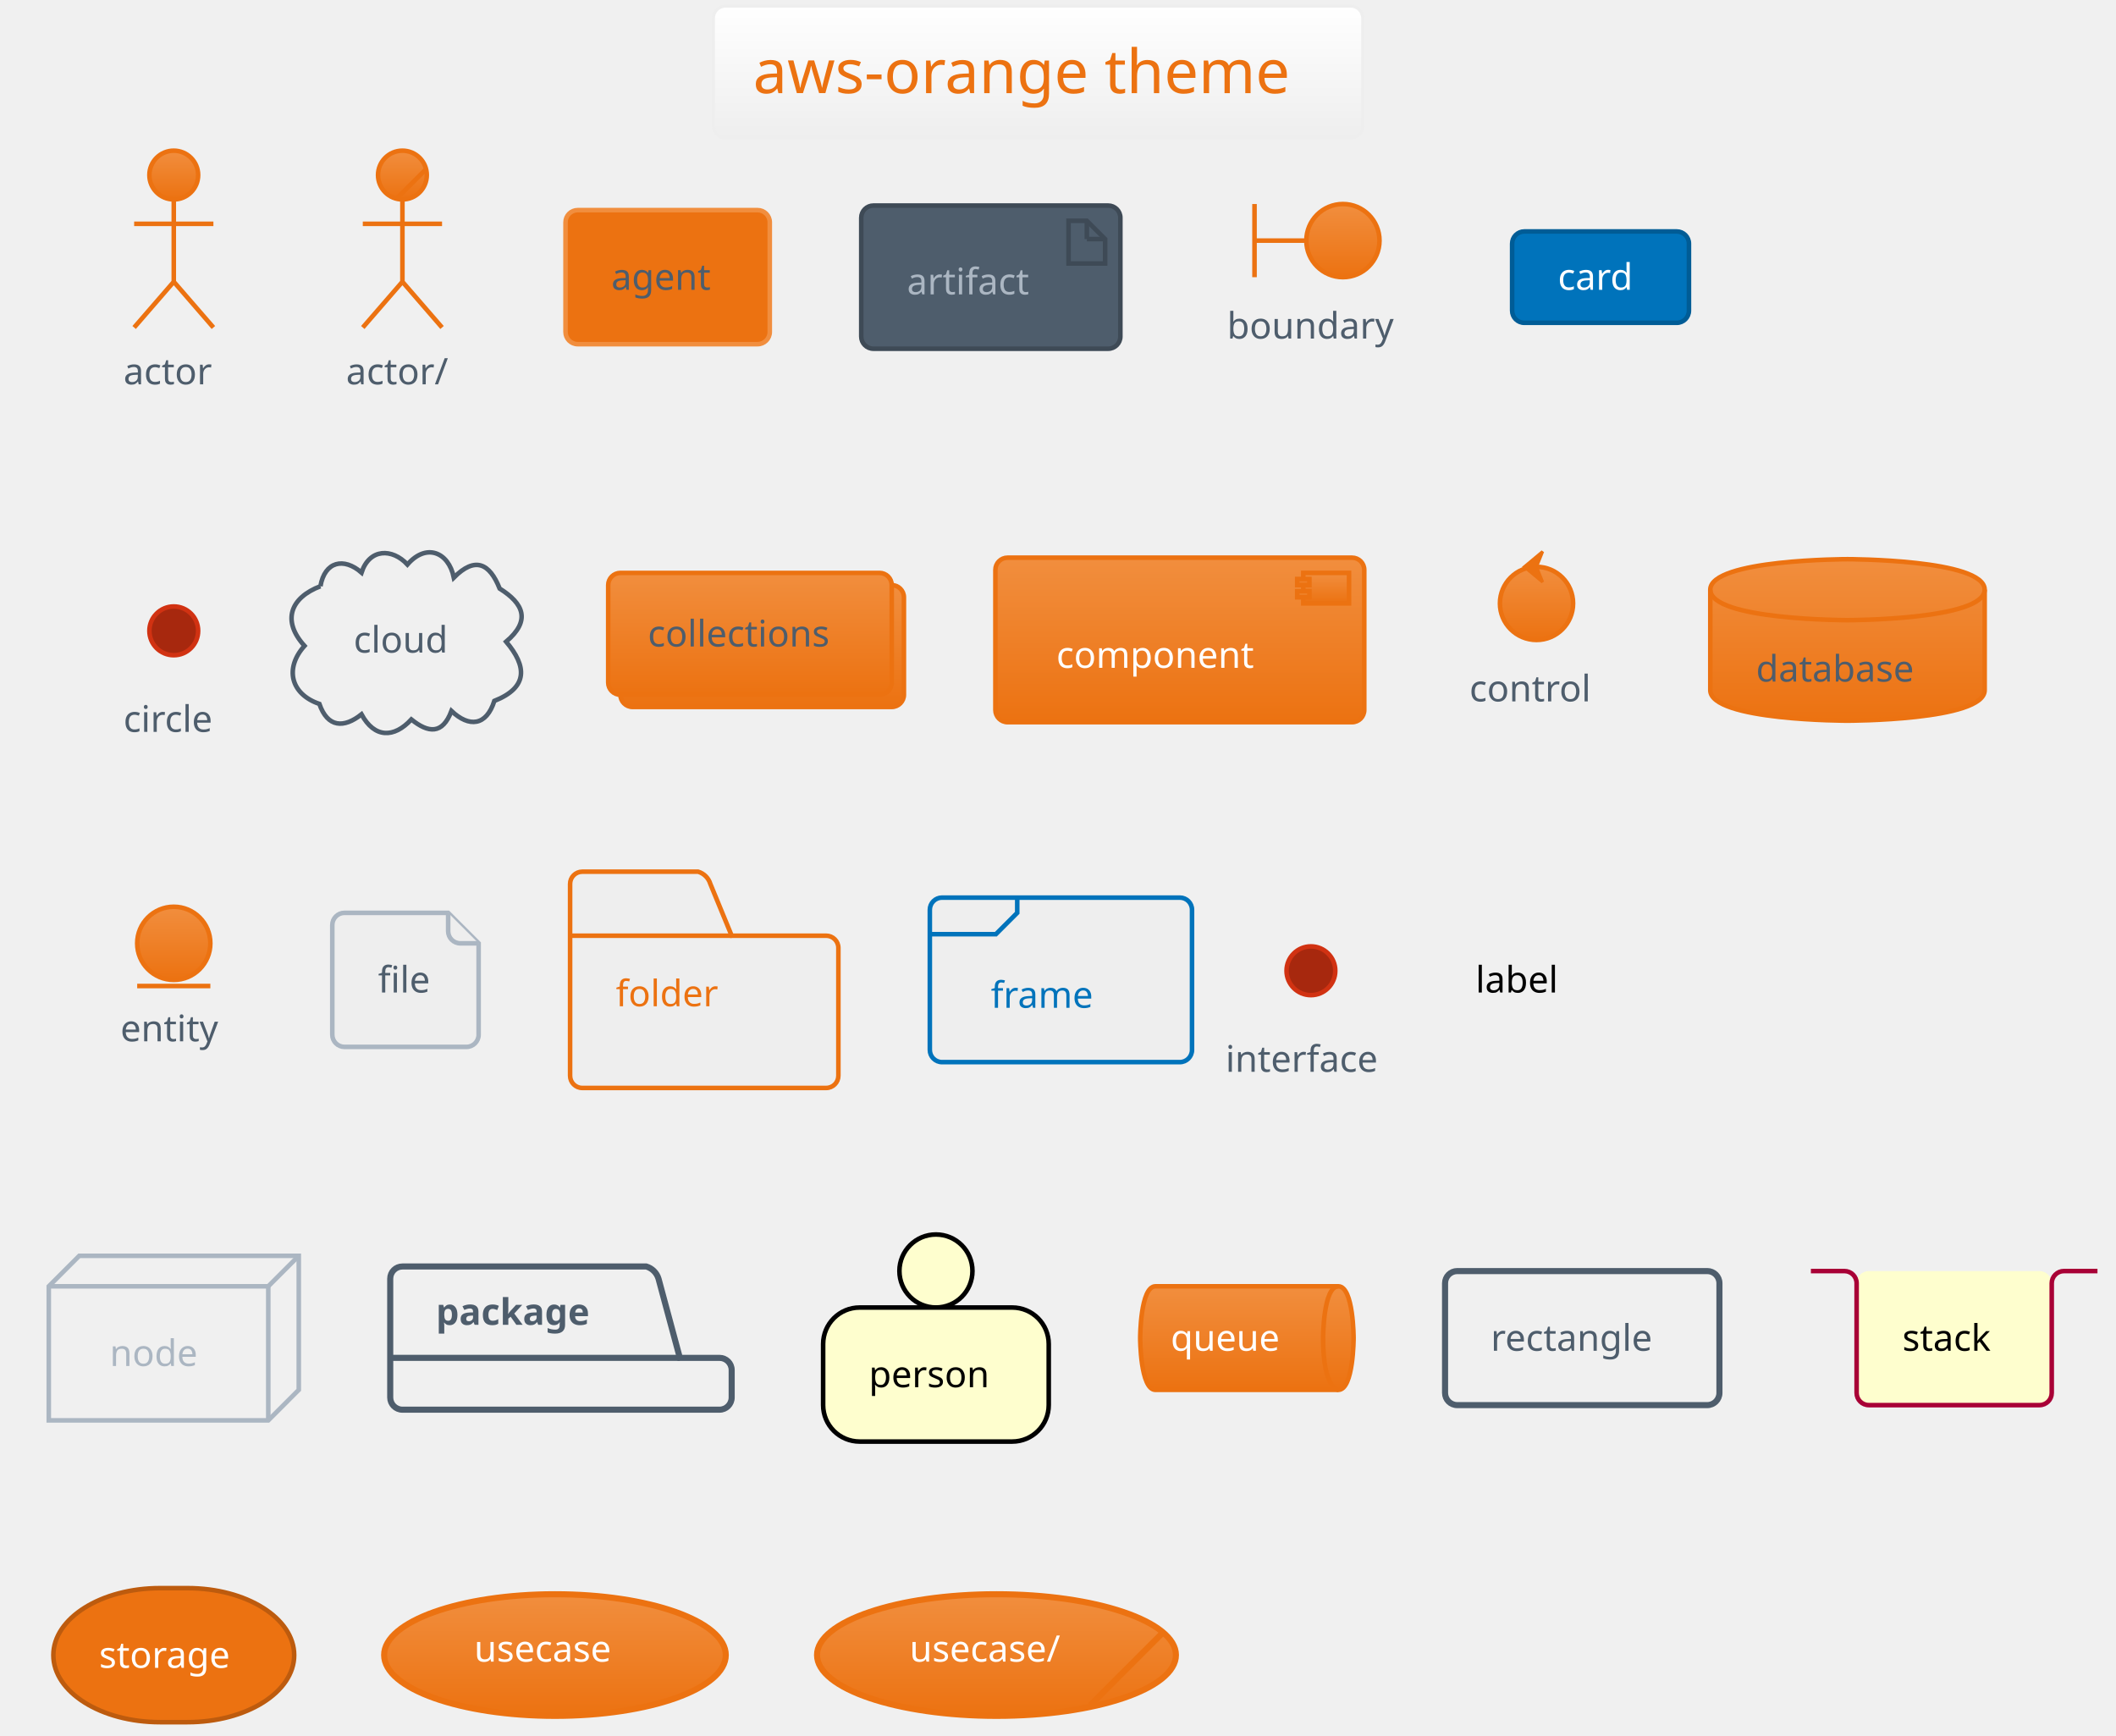
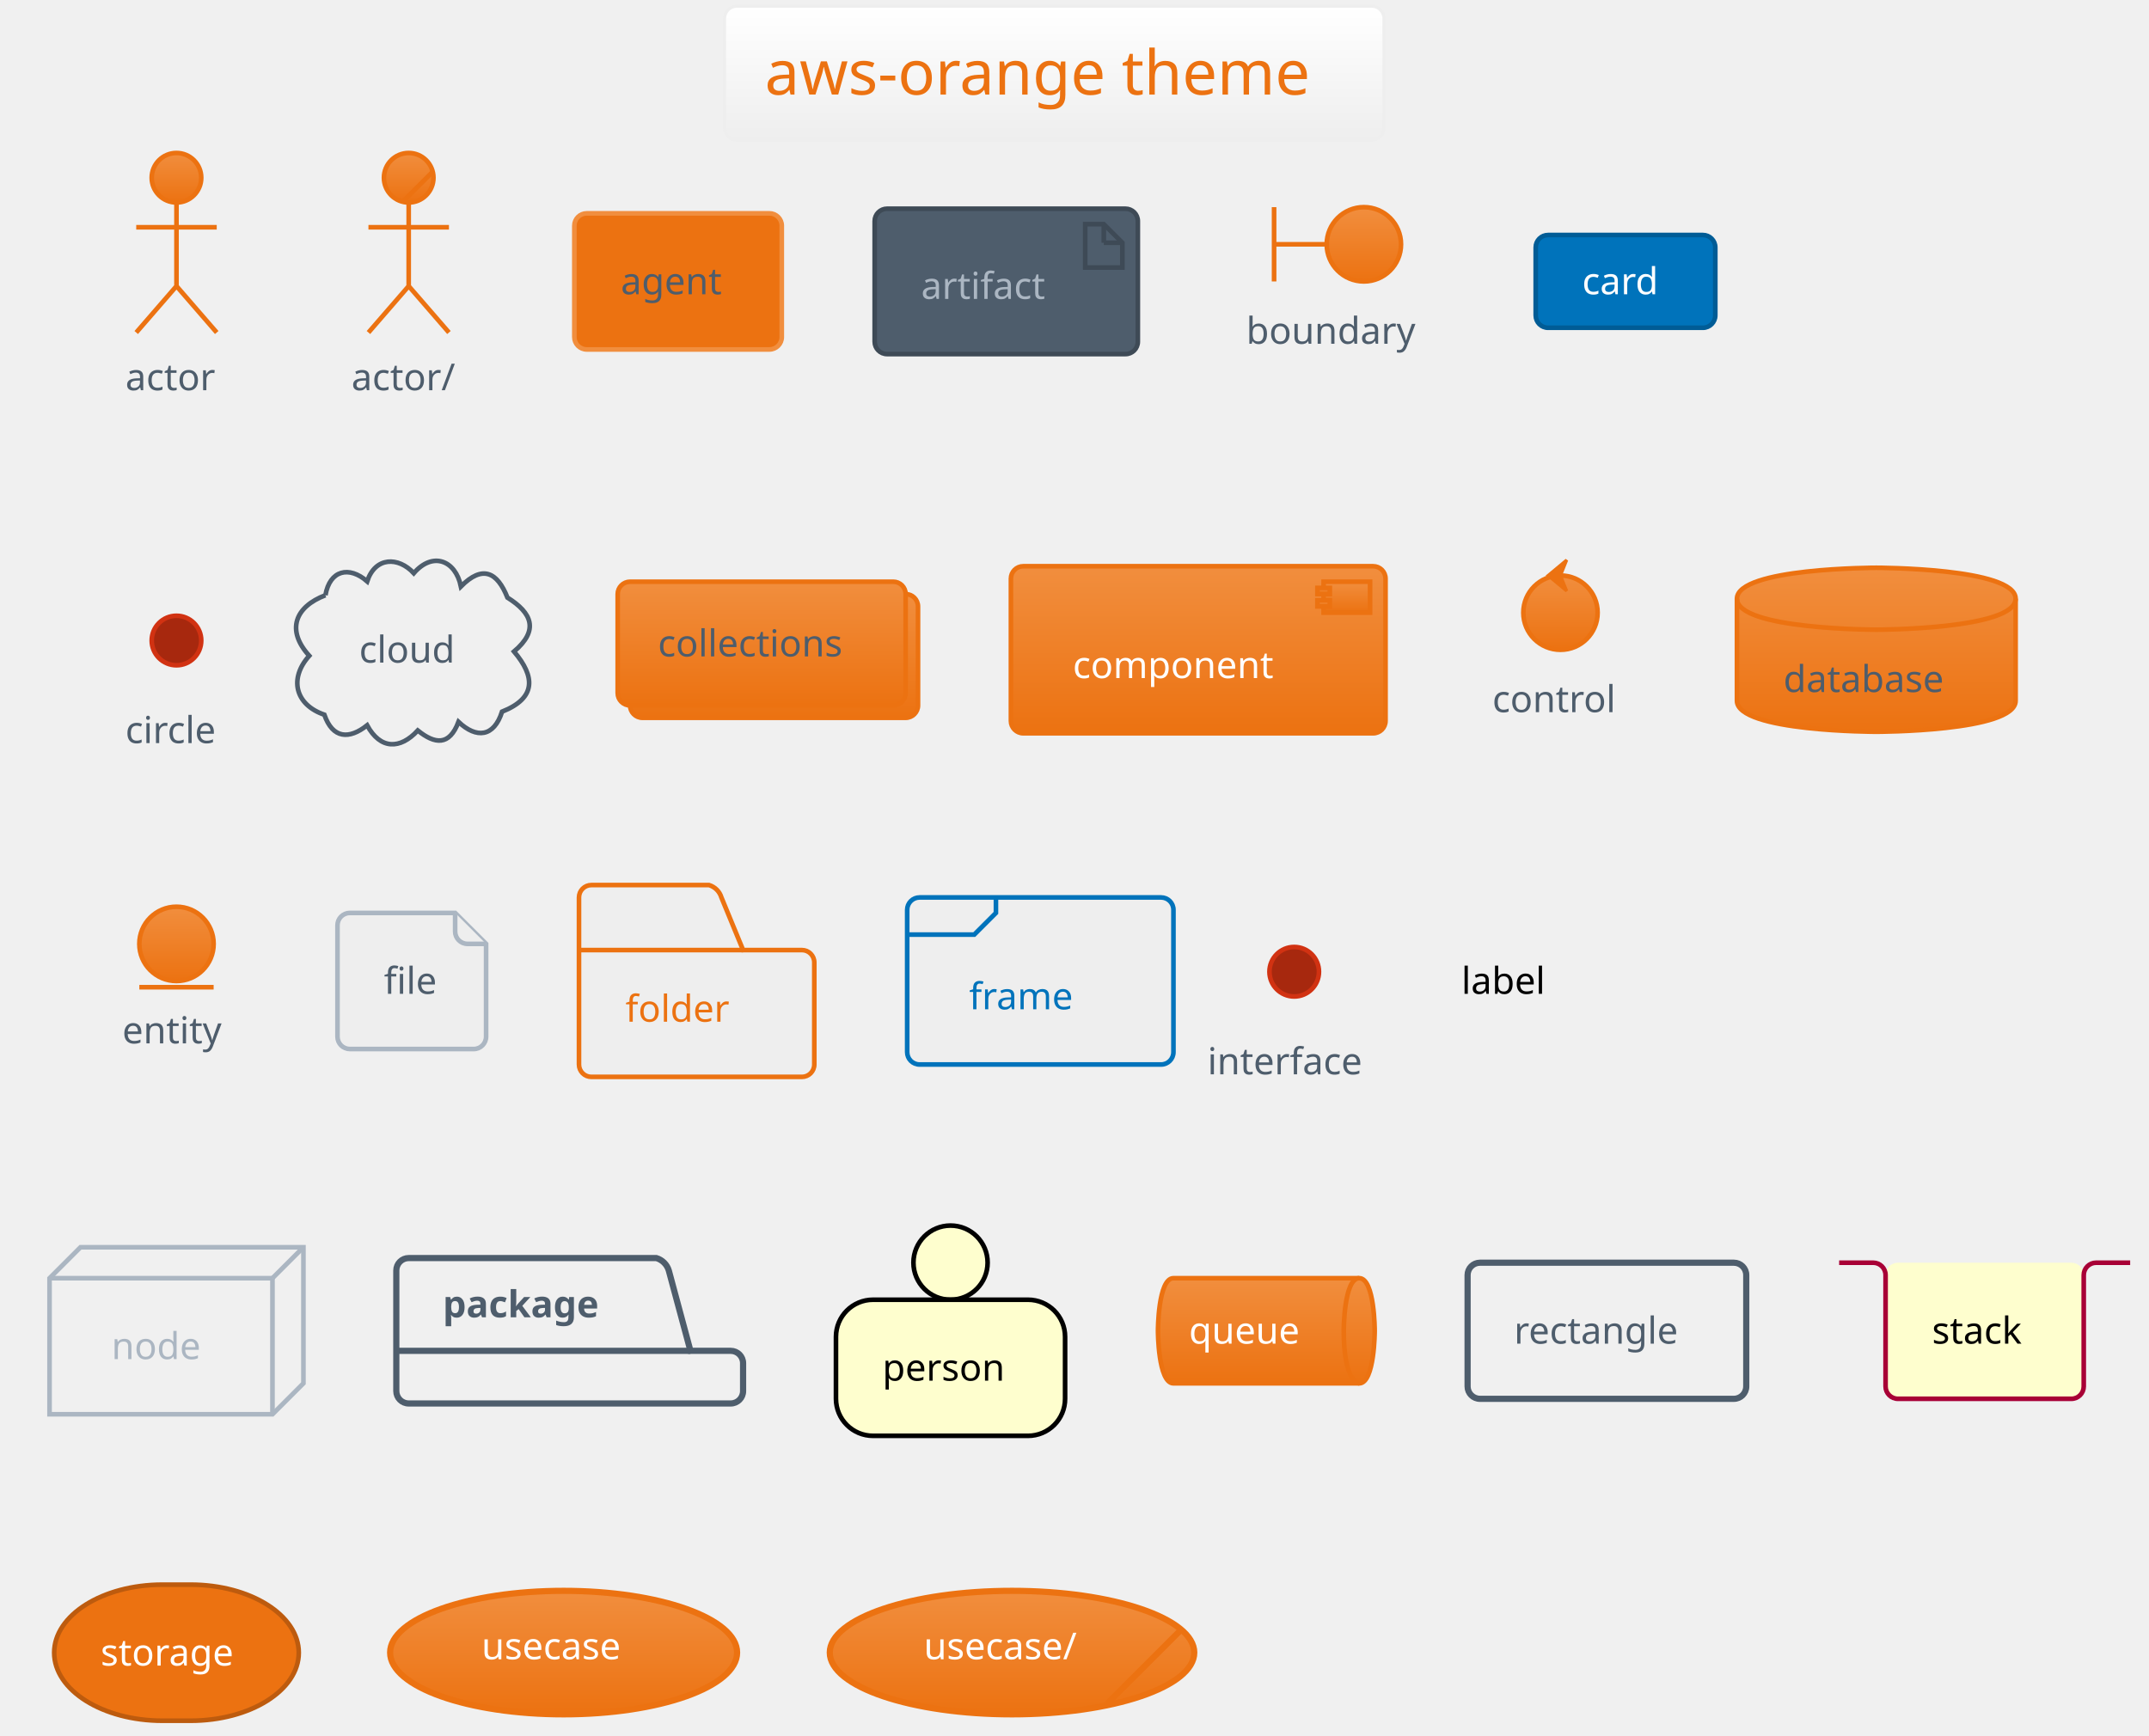
- <svg xmlns="http://www.w3.org/2000/svg" contentScriptType="application/ecmascript" contentStyleType="text/css" height="593.75px" preserveAspectRatio="none" style="width:723px;height:593px;background:#00000000;" version="1.1" viewBox="0 0 723 593" width="723.958px" zoomAndPan="magnify">
+ <svg xmlns="http://www.w3.org/2000/svg" contentScriptType="application/ecmascript" contentStyleType="text/css" height="584.375px" preserveAspectRatio="none" style="width:723px;height:584px;background:#00000000;" version="1.1" viewBox="0 0 723 584" width="723.958px" zoomAndPan="magnify">
  <defs>
    <linearGradient id="g1oqc5bnkniatj0" x1="50%" x2="50%" y1="0%" y2="100%">
      <stop offset="0%" stop-color="#FFFFFF" />
      <stop offset="100%" stop-color="#EEEEEE" />
    </linearGradient>
    <linearGradient id="g1oqc5bnkniatj1" x1="50%" x2="50%" y1="0%" y2="100%">
      <stop offset="0%" stop-color="#F18E3E" />
      <stop offset="100%" stop-color="#EC7211" />
    </linearGradient>
  </defs>
  <g>
    <rect fill="url(#g1oqc5bnkniatj0)" height="45.085" rx="4.167" ry="4.167" style="stroke:#EEEEEE;stroke-width:1.042;" width="221.875" x="243.75" y="2.083" />
    <text fill="#EC7211" font-family="Verdana" font-size="20.833" lengthAdjust="spacing" textLength="194.792" x="257.292" y="31.838">aws-orange theme</text>
    <ellipse cx="59.375" cy="59.812" fill="url(#g1oqc5bnkniatj1)" rx="8.333" ry="8.333" style="stroke:#EC7211;stroke-width:1.562;" />
    <path d="M59.375,68.146 L59.375,96.271 M45.833,76.479 L72.917,76.479 M59.375,96.271 L45.833,111.896 M59.375,96.271 L72.917,111.896 " fill="none" style="stroke:#EC7211;stroke-width:1.562;" />
    <text fill="#4E5D6C" font-family="Verdana" font-size="12.5" lengthAdjust="spacing" textLength="34.375" x="42.188" y="131.311">actor</text>
    <ellipse cx="137.5" cy="59.812" fill="url(#g1oqc5bnkniatj1)" rx="8.333" ry="8.333" style="stroke:#EC7211;stroke-width:1.562;" />
    <line style="stroke:#EC7211;stroke-width:1.562;" x1="135.475" x2="145.584" y1="67.896" y2="57.788" />
    <path d="M137.5,68.146 L137.5,96.271 M123.958,76.479 L151.042,76.479 M137.5,96.271 L123.958,111.896 M137.5,96.271 L151.042,111.896 " fill="none" style="stroke:#EC7211;stroke-width:1.562;" />
    <text fill="#4E5D6C" font-family="Verdana" font-size="12.5" lengthAdjust="spacing" textLength="38.542" x="118.229" y="131.311">actor/</text>
    <rect fill="#EC7211" height="45.801" rx="4.167" ry="4.167" style="stroke:#F18E3E;stroke-width:1.562;" width="69.792" x="193.229" y="71.792" />
    <text fill="#4E5D6C" font-family="Verdana" font-size="12.5" lengthAdjust="spacing" textLength="38.542" x="208.854" y="99.019">agent</text>
    <rect fill="#4E5D6C" height="48.926" rx="4.167" ry="4.167" style="stroke:#3E4A56;stroke-width:1.562;" width="88.542" x="294.271" y="70.229" />
    <polygon fill="#4E5D6C" points="365.104,75.437,365.104,90.021,377.604,90.021,377.604,81.687,371.354,75.437,365.104,75.437" style="stroke:#3E4A56;stroke-width:1.562;" />
    <line style="stroke:#3E4A56;stroke-width:1.562;" x1="371.354" x2="371.354" y1="75.437" y2="81.687" />
    <line style="stroke:#3E4A56;stroke-width:1.562;" x1="377.604" x2="371.354" y1="81.687" y2="81.687" />
    <text fill="#ABB6C2" font-family="Verdana" font-size="12.5" lengthAdjust="spacing" textLength="46.875" x="309.896" y="100.582">artifact</text>
    <path d="M428.646,69.708 L428.646,94.708 M428.646,82.208 L446.354,82.208 " fill="none" style="stroke:#EC7211;stroke-width:1.562;" />
    <ellipse cx="458.854" cy="82.208" fill="url(#g1oqc5bnkniatj1)" rx="12.5" ry="12.5" style="stroke:#EC7211;stroke-width:1.562;" />
    <text fill="#4E5D6C" font-family="Verdana" font-size="12.5" lengthAdjust="spacing" textLength="61.458" x="419.271" y="115.686">boundary</text>
    <rect fill="#0073BB" height="31.217" rx="4.167" ry="4.167" style="stroke:#005C96;stroke-width:1.562;" width="60.417" x="516.667" y="79.083" />
    <text fill="#FFFFFF" font-family="Verdana" font-size="12.5" lengthAdjust="spacing" textLength="29.167" x="532.292" y="99.019">card</text>
    <ellipse cx="59.375" cy="215.542" fill="#A7280E" rx="8.333" ry="8.333" style="stroke:#D13212;stroke-width:1.562;" />
    <text fill="#4E5D6C" font-family="Verdana" font-size="12.5" lengthAdjust="spacing" textLength="34.375" x="42.188" y="250.061">circle</text>
    <path d="M109.48,200.304 C110.967,191.81 117.448,190.337 123.524,195.629 C126.273,187.302 134.028,187.3 139.213,192.881 C145.593,185.517 153.246,188.52 155.072,197.343 C162.346,190.03 167.276,192.446 170.724,201.096 C178.975,206.265 181.425,212.035 172.94,219.247 C180.023,227.63 180.577,234.841 168.909,239.49 C166.172,248.05 160.338,248.637 154.256,242.924 C151.171,251.063 146.336,250.464 140.551,245.819 C134.61,252.27 127.96,252.241 123.517,244.074 C117.486,248.865 111.947,248.648 109.119,240.508 C99.276,237.151 97.172,228.312 104.044,220.678 C96.144,211.991 99.333,204.175 109.48,200.304 " style="stroke:#4E5D6C;stroke-width:1.562;fill:none;" />
    <text fill="#4E5D6C" font-family="Verdana" font-size="12.5" lengthAdjust="spacing" textLength="35.417" x="120.833" y="222.978">cloud</text>
    <rect fill="url(#g1oqc5bnkniatj1)" height="41.634" rx="4.167" ry="4.167" style="stroke:#EC7211;stroke-width:1.562;" width="96.875" x="211.979" y="199.917" />
    <rect fill="url(#g1oqc5bnkniatj1)" height="41.634" rx="4.167" ry="4.167" style="stroke:#EC7211;stroke-width:1.562;" width="96.875" x="207.812" y="195.75" />
    <text fill="#4E5D6C" font-family="Verdana" font-size="12.5" lengthAdjust="spacing" textLength="69.792" x="221.354" y="220.894">collections</text>
    <rect fill="url(#g1oqc5bnkniatj1)" height="56.217" rx="4.167" ry="4.167" style="stroke:#EC7211;stroke-width:1.562;" width="126.042" x="340.104" y="190.542" />
    <rect fill="url(#g1oqc5bnkniatj1)" height="10.417" style="stroke:#EC7211;stroke-width:1.562;" width="15.625" x="445.312" y="195.75" />
    <rect fill="url(#g1oqc5bnkniatj1)" height="2.083" style="stroke:#EC7211;stroke-width:1.562;" width="4.167" x="443.229" y="197.833" />
    <rect fill="url(#g1oqc5bnkniatj1)" height="2.083" style="stroke:#EC7211;stroke-width:1.562;" width="4.167" x="443.229" y="202" />
    <text fill="#FFFFFF" font-family="Verdana" font-size="12.5" lengthAdjust="spacing" textLength="73.958" x="360.938" y="228.186">component</text>
    <ellipse cx="525" cy="206.167" fill="url(#g1oqc5bnkniatj1)" rx="12.5" ry="12.5" style="stroke:#EC7211;stroke-width:1.562;" />
    <polygon fill="#EC7211" points="520.833,193.667,527.083,188.458,525,193.667,527.083,198.875,520.833,193.667" style="stroke:#EC7211;stroke-width:1.042;" />
    <text fill="#4E5D6C" font-family="Verdana" font-size="12.5" lengthAdjust="spacing" textLength="45.833" x="502.083" y="239.644">control</text>
    <path d="M584.375,201.479 C584.375,191.062 631.25,191.062 631.25,191.062 C631.25,191.062 678.125,191.062 678.125,201.479 L678.125,235.821 C678.125,246.238 631.25,246.238 631.25,246.238 C631.25,246.238 584.375,246.238 584.375,235.821 L584.375,201.479 " fill="url(#g1oqc5bnkniatj1)" style="stroke:#EC7211;stroke-width:1.562;" />
    <path d="M584.375,201.479 C584.375,211.896 631.25,211.896 631.25,211.896 C631.25,211.896 678.125,211.896 678.125,201.479 " fill="none" style="stroke:#EC7211;stroke-width:1.562;" />
    <text fill="#4E5D6C" font-family="Verdana" font-size="12.5" lengthAdjust="spacing" textLength="62.5" x="600" y="232.874">database</text>
-     <ellipse cx="59.375" cy="322.312" fill="url(#g1oqc5bnkniatj1)" rx="12.5" ry="12.5" style="stroke:#EC7211;stroke-width:1.562;" />
-     <line style="stroke:#EC7211;stroke-width:1.562;" x1="46.875" x2="71.875" y1="336.896" y2="336.896" />
-     <text fill="#4E5D6C" font-family="Verdana" font-size="12.5" lengthAdjust="spacing" textLength="36.458" x="41.146" y="355.79">entity</text>
-     <path d="M113.542,316.062 L113.542,353.53 A4.167,4.167 0 0 0 117.708,357.697 L159.375,357.697 A4.167,4.167 0 0 0 163.542,353.53 L163.542,322.312 L153.125,311.896 L117.708,311.896 A4.167,4.167 0 0 0 113.542,316.062 " fill="#EEEEEE" style="stroke:#ABB6C2;stroke-width:1.562;" />
-     <path d="M153.125,311.896 L153.125,318.146 A4.167,4.167 0 0 0 157.292,322.312 L163.542,322.312 " fill="#EEEEEE" style="stroke:#ABB6C2;stroke-width:1.562;" />
-     <text fill="#4E5D6C" font-family="Verdana" font-size="12.5" lengthAdjust="spacing" textLength="18.75" x="129.167" y="339.123">file</text>
-     <path d="M198.958,297.833 L238.542,297.833 A6.25,6.25 0 0 1 242.708,302 L250,319.708 L282.292,319.708 A4.167,4.167 0 0 1 286.458,323.875 L286.458,367.56 A4.167,4.167 0 0 1 282.292,371.726 L198.958,371.726 A4.167,4.167 0 0 1 194.792,367.56 L194.792,302 A4.167,4.167 0 0 1 198.958,297.833 " fill="#EEEEEE" style="stroke:#EC7211;stroke-width:1.562;" />
+     <ellipse cx="59.375" cy="317.625" fill="url(#g1oqc5bnkniatj1)" rx="12.5" ry="12.5" style="stroke:#EC7211;stroke-width:1.562;" />
+     <line style="stroke:#EC7211;stroke-width:1.562;" x1="46.875" x2="71.875" y1="332.208" y2="332.208" />
+     <text fill="#4E5D6C" font-family="Verdana" font-size="12.5" lengthAdjust="spacing" textLength="36.458" x="41.146" y="351.103">entity</text>
+     <path d="M113.542,311.375 L113.542,348.842 A4.167,4.167 0 0 0 117.708,353.009 L159.375,353.009 A4.167,4.167 0 0 0 163.542,348.842 L163.542,317.625 L153.125,307.208 L117.708,307.208 A4.167,4.167 0 0 0 113.542,311.375 " fill="#EEEEEE" style="stroke:#ABB6C2;stroke-width:1.562;" />
+     <path d="M153.125,307.208 L153.125,313.458 A4.167,4.167 0 0 0 157.292,317.625 L163.542,317.625 " fill="#EEEEEE" style="stroke:#ABB6C2;stroke-width:1.562;" />
+     <text fill="#4E5D6C" font-family="Verdana" font-size="12.5" lengthAdjust="spacing" textLength="18.75" x="129.167" y="334.436">file</text>
+     <path d="M198.958,297.833 L238.542,297.833 A6.25,6.25 0 0 1 242.708,302 L250,319.708 L269.792,319.708 A4.167,4.167 0 0 1 273.958,323.875 L273.958,358.217 A4.167,4.167 0 0 1 269.792,362.384 L198.958,362.384 A4.167,4.167 0 0 1 194.792,358.217 L194.792,302 A4.167,4.167 0 0 1 198.958,297.833 " fill="#EEEEEE" style="stroke:#EC7211;stroke-width:1.562;" />
    <line style="stroke:#EC7211;stroke-width:1.562;" x1="194.792" x2="250" y1="319.708" y2="319.708" />
    <text fill="#EC7211" font-family="Verdana" font-size="12.5" lengthAdjust="spacing" textLength="37.5" x="210.417" y="343.811">folder</text>
-     <rect fill="#EEEEEE" height="56.217" rx="4.167" ry="4.167" style="stroke:#0073BB;stroke-width:1.562;" width="89.583" x="317.708" y="306.687" />
-     <path d="M347.569,306.687 L347.569,311.896 L340.278,319.187 L317.708,319.187 " fill="none" style="stroke:#0073BB;stroke-width:1.562;" />
-     <text fill="#0073BB" font-family="Verdana" font-size="12.5" lengthAdjust="spacing" textLength="37.5" x="338.542" y="344.332">frame</text>
-     <ellipse cx="447.917" cy="331.687" fill="#A7280E" rx="8.333" ry="8.333" style="stroke:#D13212;stroke-width:1.562;" />
-     <text fill="#4E5D6C" font-family="Verdana" font-size="12.5" lengthAdjust="spacing" textLength="58.333" x="418.75" y="366.207">interface</text>
-     <text fill="#000000" font-family="Verdana" font-size="12.5" lengthAdjust="spacing" textLength="31.25" x="504.167" y="339.123">label</text>
-     <polygon points="16.667,439.5,27.083,429.083,102.083,429.083,102.083,474.884,91.667,485.301,16.667,485.301,16.667,439.5" style="stroke:#ABB6C2;stroke-width:1.562;fill:none;" />
-     <line style="stroke:#ABB6C2;stroke-width:1.562;fill:none;" x1="91.667" x2="102.083" y1="439.5" y2="429.083" />
-     <line style="stroke:#ABB6C2;stroke-width:1.562;fill:none;" x1="16.667" x2="91.667" y1="439.5" y2="439.5" />
-     <line style="stroke:#ABB6C2;stroke-width:1.562;fill:none;" x1="91.667" x2="91.667" y1="439.5" y2="485.301" />
-     <text fill="#ABB6C2" font-family="Verdana" font-size="12.5" lengthAdjust="spacing" textLength="33.333" x="37.5" y="466.728">node</text>
-     <path d="M137.5,432.729 L220.833,432.729 A6.25,6.25 0 0 1 225,436.896 L232.292,463.947 L245.833,463.947 A4.167,4.167 0 0 1 250,468.113 L250,477.488 A4.167,4.167 0 0 1 245.833,481.655 L137.5,481.655 A4.167,4.167 0 0 1 133.333,477.488 L133.333,436.896 A4.167,4.167 0 0 1 137.5,432.729 " style="stroke:#4E5D6C;stroke-width:2.083;fill:none;" />
-     <line style="stroke:#4E5D6C;stroke-width:2.083;fill:none;" x1="133.333" x2="232.292" y1="463.947" y2="463.947" />
-     <text fill="#4E5D6C" font-family="Verdana" font-size="12.5" font-weight="bold" lengthAdjust="spacing" textLength="62.5" x="148.958" y="452.665">package</text>
-     <ellipse cx="319.792" cy="434.269" fill="#FEFECE" rx="12.478" ry="12.478" style="stroke:#000000;stroke-width:1.562;" />
-     <rect fill="#FEFECE" height="45.801" rx="12.478" ry="12.478" style="stroke:#000000;stroke-width:1.562;" width="77.083" x="281.25" y="446.747" />
-     <text fill="#000000" font-family="Verdana" font-size="12.5" lengthAdjust="spacing" textLength="45.833" x="296.875" y="473.975">person</text>
-     <path d="M394.792,439.5 L457.292,439.5 C462.5,439.5 462.5,457.192 462.5,457.192 C462.5,457.192 462.5,474.884 457.292,474.884 L394.792,474.884 C389.583,474.884 389.583,457.192 389.583,457.192 C389.583,457.192 389.583,439.5 394.792,439.5 " fill="url(#g1oqc5bnkniatj1)" style="stroke:#EC7211;stroke-width:1.562;" />
-     <path d="M457.292,439.5 C452.083,439.5 452.083,457.192 452.083,457.192 C452.083,474.884 457.292,474.884 457.292,474.884 " fill="none" style="stroke:#EC7211;stroke-width:1.562;" />
-     <text fill="#FFFFFF" font-family="Verdana" font-size="12.5" lengthAdjust="spacing" textLength="41.667" x="400" y="461.519">queue</text>
-     <rect height="45.801" rx="4.167" ry="4.167" style="stroke:#4E5D6C;stroke-width:2.083;fill:none;" width="93.75" x="493.75" y="434.292" />
-     <text fill="#4E5D6C" font-family="Verdana" font-size="12.5" lengthAdjust="spacing" textLength="62.5" x="509.375" y="461.519">rectangle</text>
-     <rect fill="#FEFECE" height="45.801" rx="4.167" ry="4.167" style="stroke:none;stroke-width:1.562;" width="66.667" x="634.375" y="434.292" />
-     <path d="M618.75,434.292 L630.208,434.292 A4.167,4.167 0 0 1 634.375,438.458 L634.375,475.926 A4.167,4.167 0 0 0 638.542,480.092 L696.875,480.092 A4.167,4.167 0 0 0 701.042,475.926 L701.042,438.458 A4.167,4.167 0 0 1 705.208,434.292 L716.667,434.292 " fill="none" style="stroke:#A80036;stroke-width:1.562;" />
-     <text fill="#000000" font-family="Verdana" font-size="12.5" lengthAdjust="spacing" textLength="35.417" x="650" y="461.519">stack</text>
-     <rect fill="#EC7211" height="45.801" rx="36.458" ry="36.458" style="stroke:#BD5B0E;stroke-width:1.562;" width="82.292" x="18.229" y="542.625" />
-     <text fill="#FFFFFF" font-family="Verdana" font-size="12.5" lengthAdjust="spacing" textLength="51.042" x="33.854" y="569.853">storage</text>
-     <ellipse cx="189.618" cy="565.488" fill="url(#g1oqc5bnkniatj1)" rx="58.368" ry="20.78" style="stroke:#EC7211;stroke-width:2.083;" />
-     <text fill="#FFFFFF" font-family="Verdana" font-size="12.5" lengthAdjust="spacing" textLength="55.208" x="162.014" y="567.732">usecase</text>
-     <ellipse cx="340.481" cy="565.488" fill="url(#g1oqc5bnkniatj1)" rx="61.314" ry="20.78" style="stroke:#EC7211;stroke-width:2.083;" />
-     <text fill="#FFFFFF" font-family="Verdana" font-size="12.5" lengthAdjust="spacing" textLength="59.375" x="310.793" y="567.732">usecase/</text>
-     <line style="stroke:#EC7211;stroke-width:2.083;" x1="396.908" x2="372.532" y1="558.244" y2="582.619" />
+     <rect fill="#EEEEEE" height="56.217" rx="4.167" ry="4.167" style="stroke:#0073BB;stroke-width:1.562;" width="89.583" x="305.208" y="302" />
+     <path d="M335.069,302 L335.069,307.208 L327.778,314.5 L305.208,314.5 " fill="none" style="stroke:#0073BB;stroke-width:1.562;" />
+     <text fill="#0073BB" font-family="Verdana" font-size="12.5" lengthAdjust="spacing" textLength="37.5" x="326.042" y="339.644">frame</text>
+     <ellipse cx="435.417" cy="327" fill="#A7280E" rx="8.333" ry="8.333" style="stroke:#D13212;stroke-width:1.562;" />
+     <text fill="#4E5D6C" font-family="Verdana" font-size="12.5" lengthAdjust="spacing" textLength="58.333" x="406.25" y="361.519">interface</text>
+     <text fill="#000000" font-family="Verdana" font-size="12.5" lengthAdjust="spacing" textLength="31.25" x="491.667" y="334.436">label</text>
+     <polygon points="16.667,430.125,27.083,419.708,102.083,419.708,102.083,465.509,91.667,475.926,16.667,475.926,16.667,430.125" style="stroke:#ABB6C2;stroke-width:1.562;fill:none;" />
+     <line style="stroke:#ABB6C2;stroke-width:1.562;fill:none;" x1="91.667" x2="102.083" y1="430.125" y2="419.708" />
+     <line style="stroke:#ABB6C2;stroke-width:1.562;fill:none;" x1="16.667" x2="91.667" y1="430.125" y2="430.125" />
+     <line style="stroke:#ABB6C2;stroke-width:1.562;fill:none;" x1="91.667" x2="91.667" y1="430.125" y2="475.926" />
+     <text fill="#ABB6C2" font-family="Verdana" font-size="12.5" lengthAdjust="spacing" textLength="33.333" x="37.5" y="457.353">node</text>
+     <path d="M137.5,423.354 L220.833,423.354 A6.25,6.25 0 0 1 225,427.521 L232.292,454.572 L245.833,454.572 A4.167,4.167 0 0 1 250,458.738 L250,468.113 A4.167,4.167 0 0 1 245.833,472.28 L137.5,472.28 A4.167,4.167 0 0 1 133.333,468.113 L133.333,427.521 A4.167,4.167 0 0 1 137.5,423.354 " style="stroke:#4E5D6C;stroke-width:2.083;fill:none;" />
+     <line style="stroke:#4E5D6C;stroke-width:2.083;fill:none;" x1="133.333" x2="232.292" y1="454.572" y2="454.572" />
+     <text fill="#4E5D6C" font-family="Verdana" font-size="12.5" font-weight="bold" lengthAdjust="spacing" textLength="62.5" x="148.958" y="443.29">package</text>
+     <ellipse cx="319.792" cy="424.894" fill="#FEFECE" rx="12.478" ry="12.478" style="stroke:#000000;stroke-width:1.562;" />
+     <rect fill="#FEFECE" height="45.801" rx="12.478" ry="12.478" style="stroke:#000000;stroke-width:1.562;" width="77.083" x="281.25" y="437.372" />
+     <text fill="#000000" font-family="Verdana" font-size="12.5" lengthAdjust="spacing" textLength="45.833" x="296.875" y="464.6">person</text>
+     <path d="M394.792,430.125 L457.292,430.125 C462.5,430.125 462.5,447.817 462.5,447.817 C462.5,447.817 462.5,465.509 457.292,465.509 L394.792,465.509 C389.583,465.509 389.583,447.817 389.583,447.817 C389.583,447.817 389.583,430.125 394.792,430.125 " fill="url(#g1oqc5bnkniatj1)" style="stroke:#EC7211;stroke-width:1.562;" />
+     <path d="M457.292,430.125 C452.083,430.125 452.083,447.817 452.083,447.817 C452.083,465.509 457.292,465.509 457.292,465.509 " fill="none" style="stroke:#EC7211;stroke-width:1.562;" />
+     <text fill="#FFFFFF" font-family="Verdana" font-size="12.5" lengthAdjust="spacing" textLength="41.667" x="400" y="452.144">queue</text>
+     <rect height="45.801" rx="4.167" ry="4.167" style="stroke:#4E5D6C;stroke-width:2.083;fill:none;" width="93.75" x="493.75" y="424.917" />
+     <text fill="#4E5D6C" font-family="Verdana" font-size="12.5" lengthAdjust="spacing" textLength="62.5" x="509.375" y="452.144">rectangle</text>
+     <rect fill="#FEFECE" height="45.801" rx="4.167" ry="4.167" style="stroke:none;stroke-width:1.562;" width="66.667" x="634.375" y="424.917" />
+     <path d="M618.75,424.917 L630.208,424.917 A4.167,4.167 0 0 1 634.375,429.083 L634.375,466.551 A4.167,4.167 0 0 0 638.542,470.717 L696.875,470.717 A4.167,4.167 0 0 0 701.042,466.551 L701.042,429.083 A4.167,4.167 0 0 1 705.208,424.917 L716.667,424.917 " fill="none" style="stroke:#A80036;stroke-width:1.562;" />
+     <text fill="#000000" font-family="Verdana" font-size="12.5" lengthAdjust="spacing" textLength="35.417" x="650" y="452.144">stack</text>
+     <rect fill="#EC7211" height="45.801" rx="36.458" ry="36.458" style="stroke:#BD5B0E;stroke-width:1.562;" width="82.292" x="18.229" y="533.25" />
+     <text fill="#FFFFFF" font-family="Verdana" font-size="12.5" lengthAdjust="spacing" textLength="51.042" x="33.854" y="560.478">storage</text>
+     <ellipse cx="189.618" cy="556.113" fill="url(#g1oqc5bnkniatj1)" rx="58.368" ry="20.78" style="stroke:#EC7211;stroke-width:2.083;" />
+     <text fill="#FFFFFF" font-family="Verdana" font-size="12.5" lengthAdjust="spacing" textLength="55.208" x="162.014" y="558.357">usecase</text>
+     <ellipse cx="340.481" cy="556.113" fill="url(#g1oqc5bnkniatj1)" rx="61.314" ry="20.78" style="stroke:#EC7211;stroke-width:2.083;" />
+     <text fill="#FFFFFF" font-family="Verdana" font-size="12.5" lengthAdjust="spacing" textLength="59.375" x="310.793" y="558.357">usecase/</text>
+     <line style="stroke:#EC7211;stroke-width:2.083;" x1="396.908" x2="372.532" y1="548.869" y2="573.244" />
  </g>
</svg>
